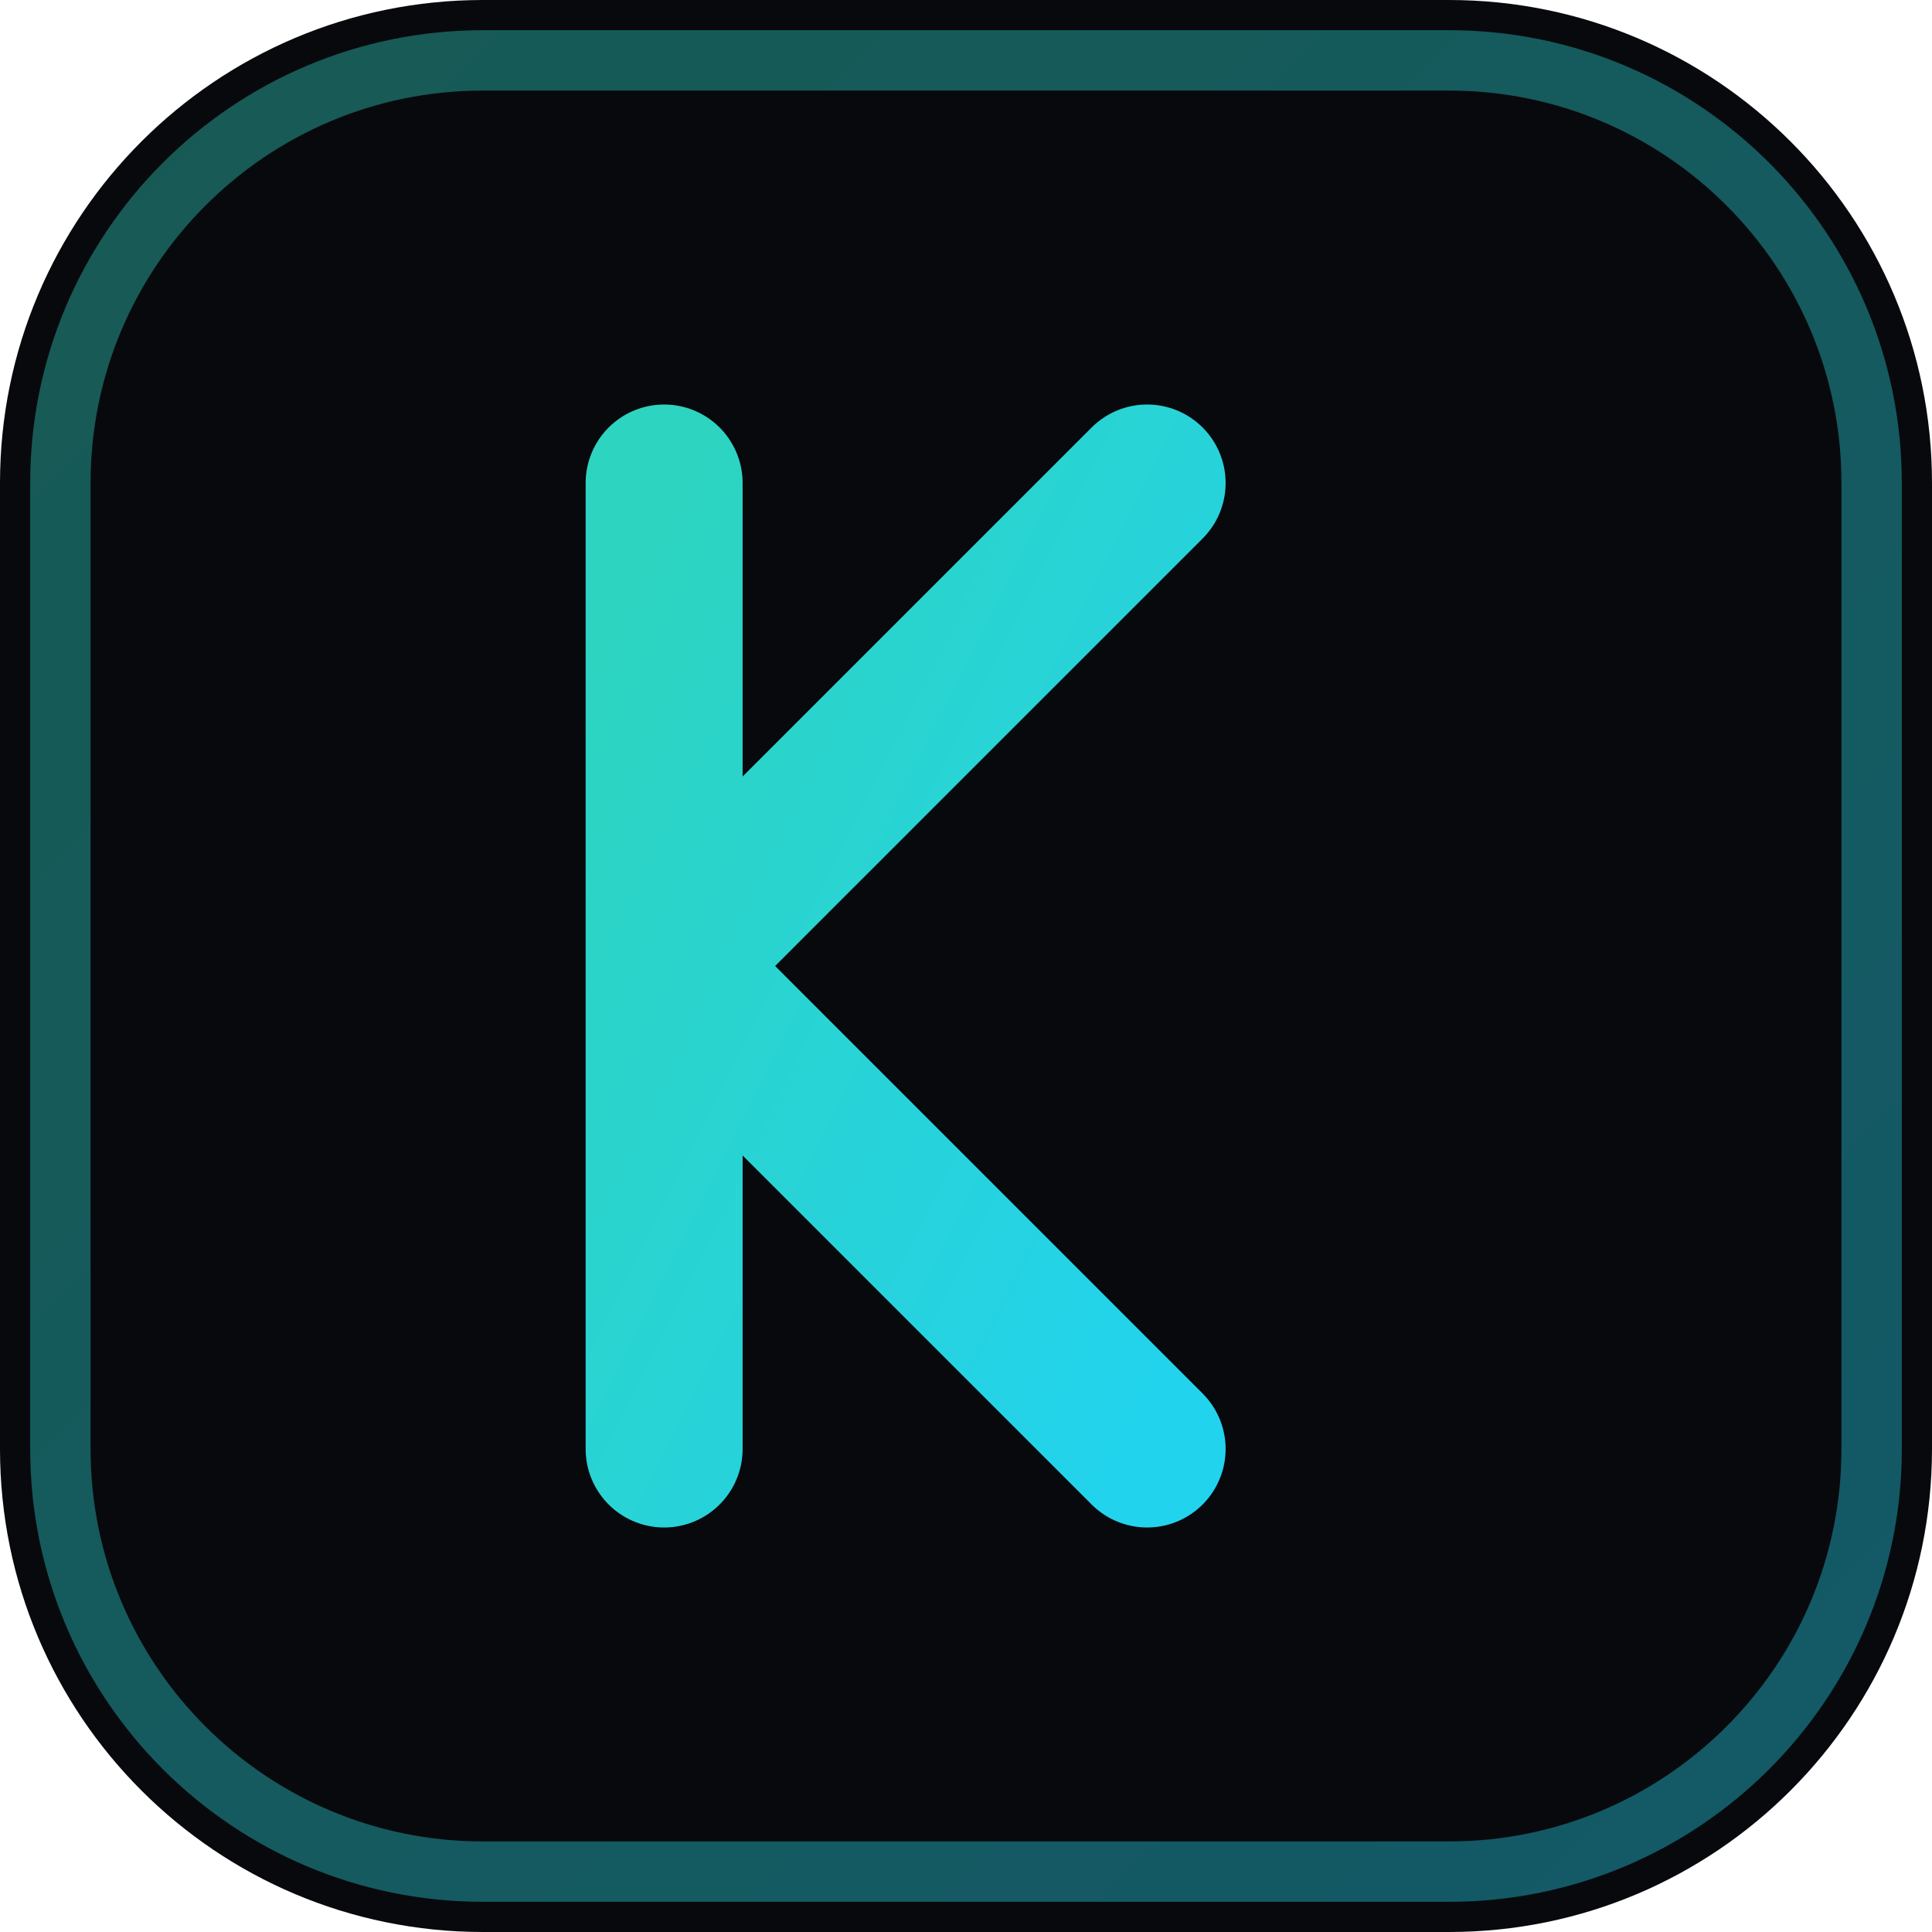
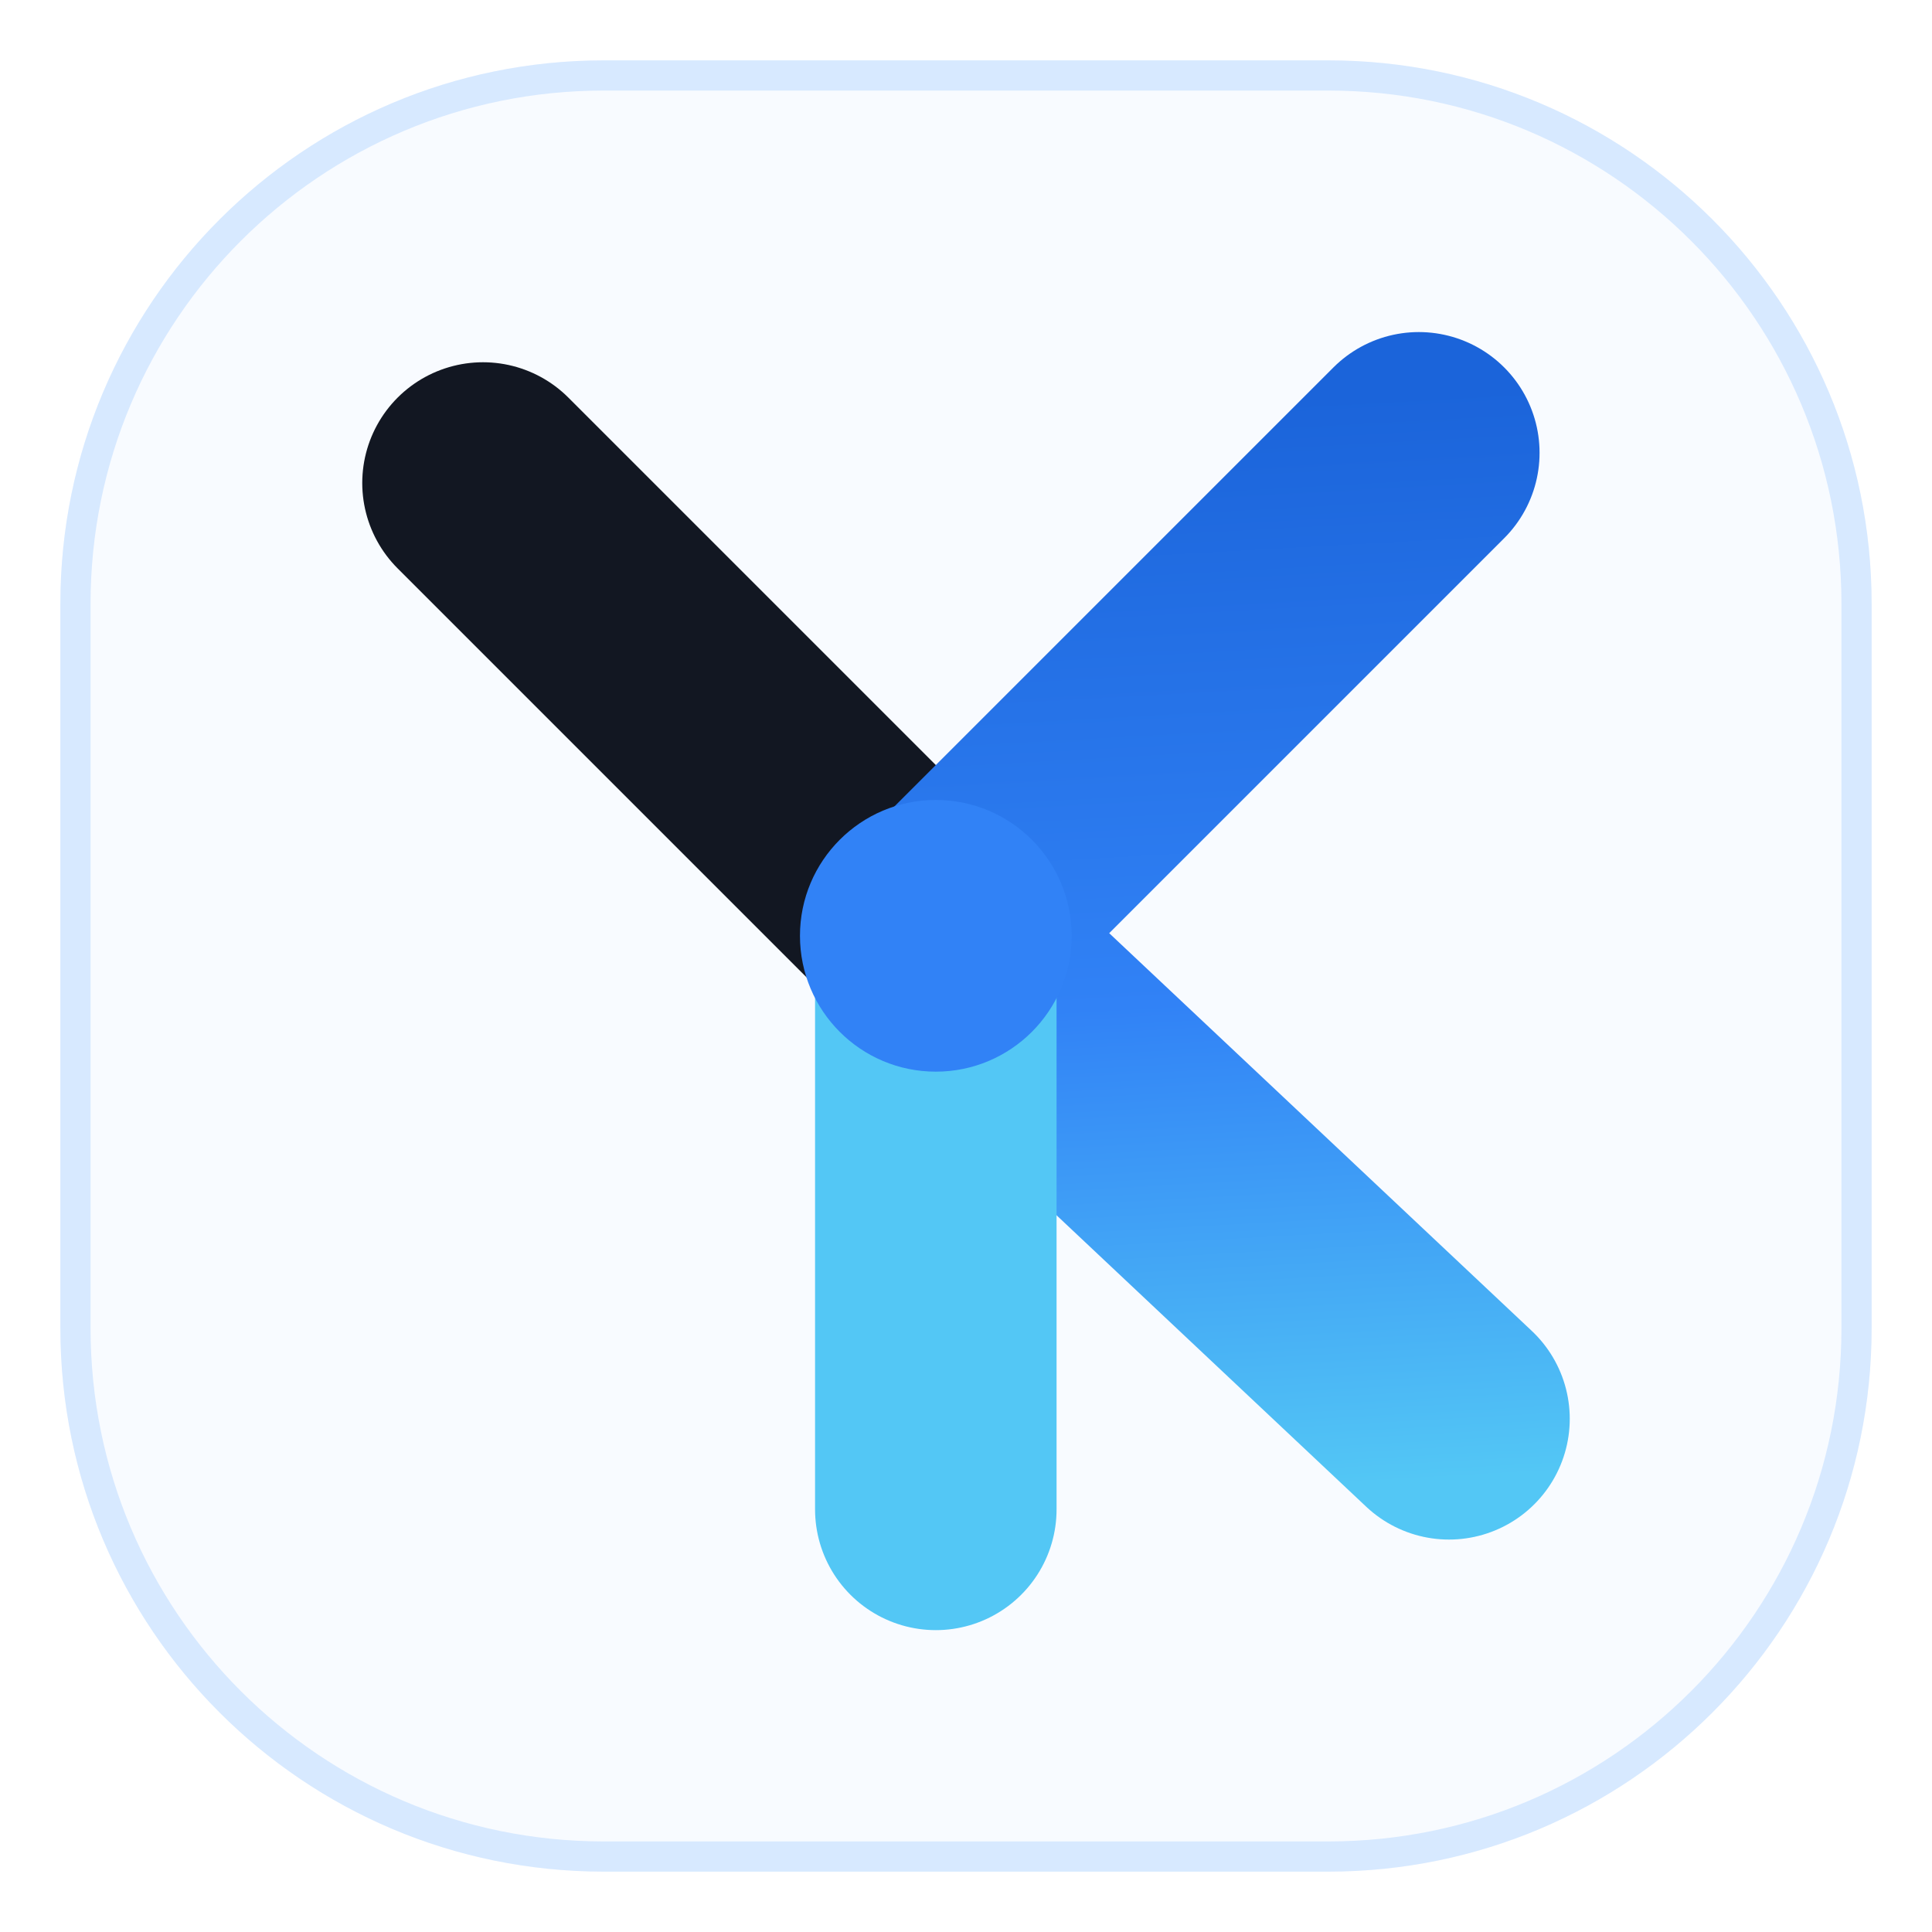
- <svg xmlns="http://www.w3.org/2000/svg" viewBox="0 0 32 32">
+ <svg xmlns="http://www.w3.org/2000/svg" width="64" height="64" viewBox="0 0 64 64" role="img" aria-label="Yongjae Kwon YK Flow logo">
  <defs>
-     <linearGradient id="g" x1="0" y1="0" x2="1" y2="1">
-       <stop offset="0" stop-color="#2dd4bf" />
-       <stop offset="1" stop-color="#22d3ee" />
+     <linearGradient id="flow" x1="46" y1="13" x2="48" y2="49" gradientUnits="userSpaceOnUse">
+       <stop stop-color="#1B64DA" />
+       <stop offset="0.55" stop-color="#3182F6" />
+       <stop offset="1" stop-color="#53C7F5" />
    </linearGradient>
  </defs>
-   <rect width="32" height="32" rx="8" fill="#08090d" />
-   <rect x="1" y="1" width="30" height="30" rx="7" fill="none" stroke="url(#g)" stroke-opacity="0.4" />
-   <path d="M11 8 v16 M11 16 l8 -8 M11 16 l8 8" fill="none" stroke="url(#g)" stroke-width="2.6" stroke-linecap="round" stroke-linejoin="round" />
+   <rect x="2" y="2" width="60" height="60" rx="18" fill="#F8FBFF" />
+   <rect x="2.5" y="2.5" width="59" height="59" rx="17.5" fill="none" stroke="#D7E9FF" />
+   <path d="M16 16 31 31" fill="none" stroke="#121722" stroke-width="8" stroke-linecap="round" />
+   <path d="M47 15 31 31 48 47" fill="none" stroke="url(#flow)" stroke-width="8" stroke-linecap="round" stroke-linejoin="round" />
+   <path d="M31 31v19" fill="none" stroke="#53C7F5" stroke-width="8" stroke-linecap="round" />
+   <circle cx="31" cy="31" r="4.5" fill="#3182F6" />
</svg>
